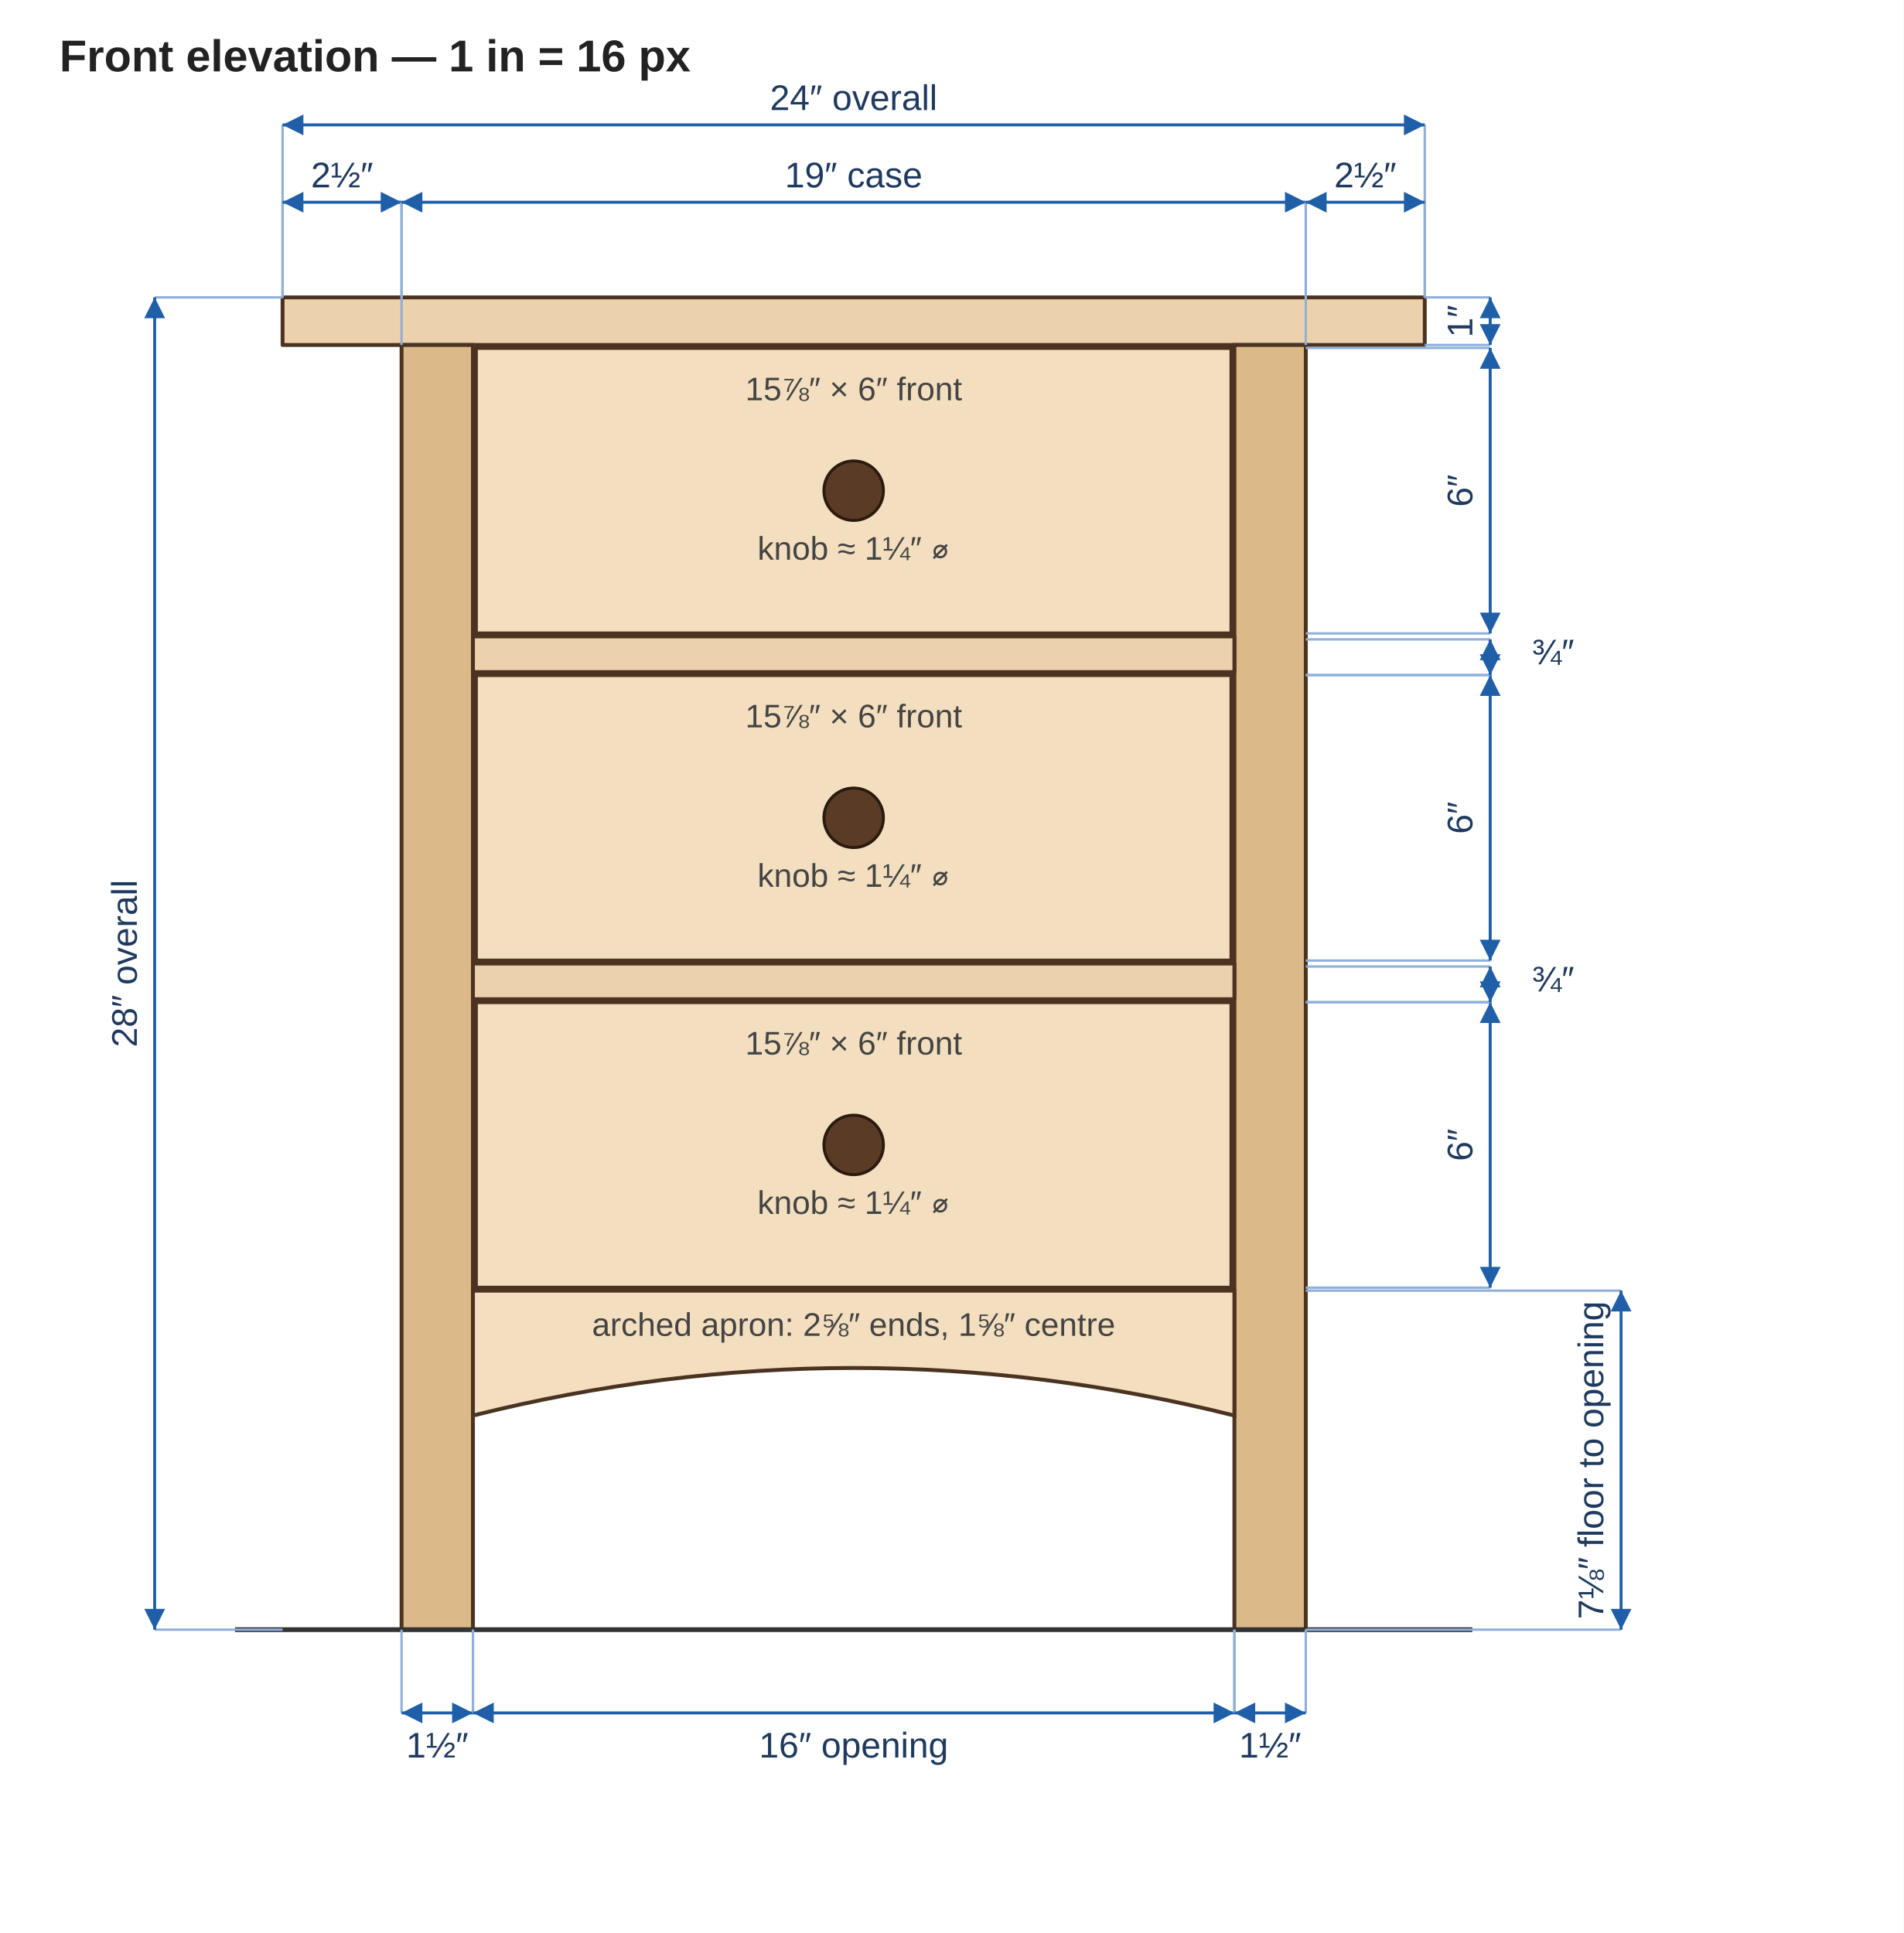
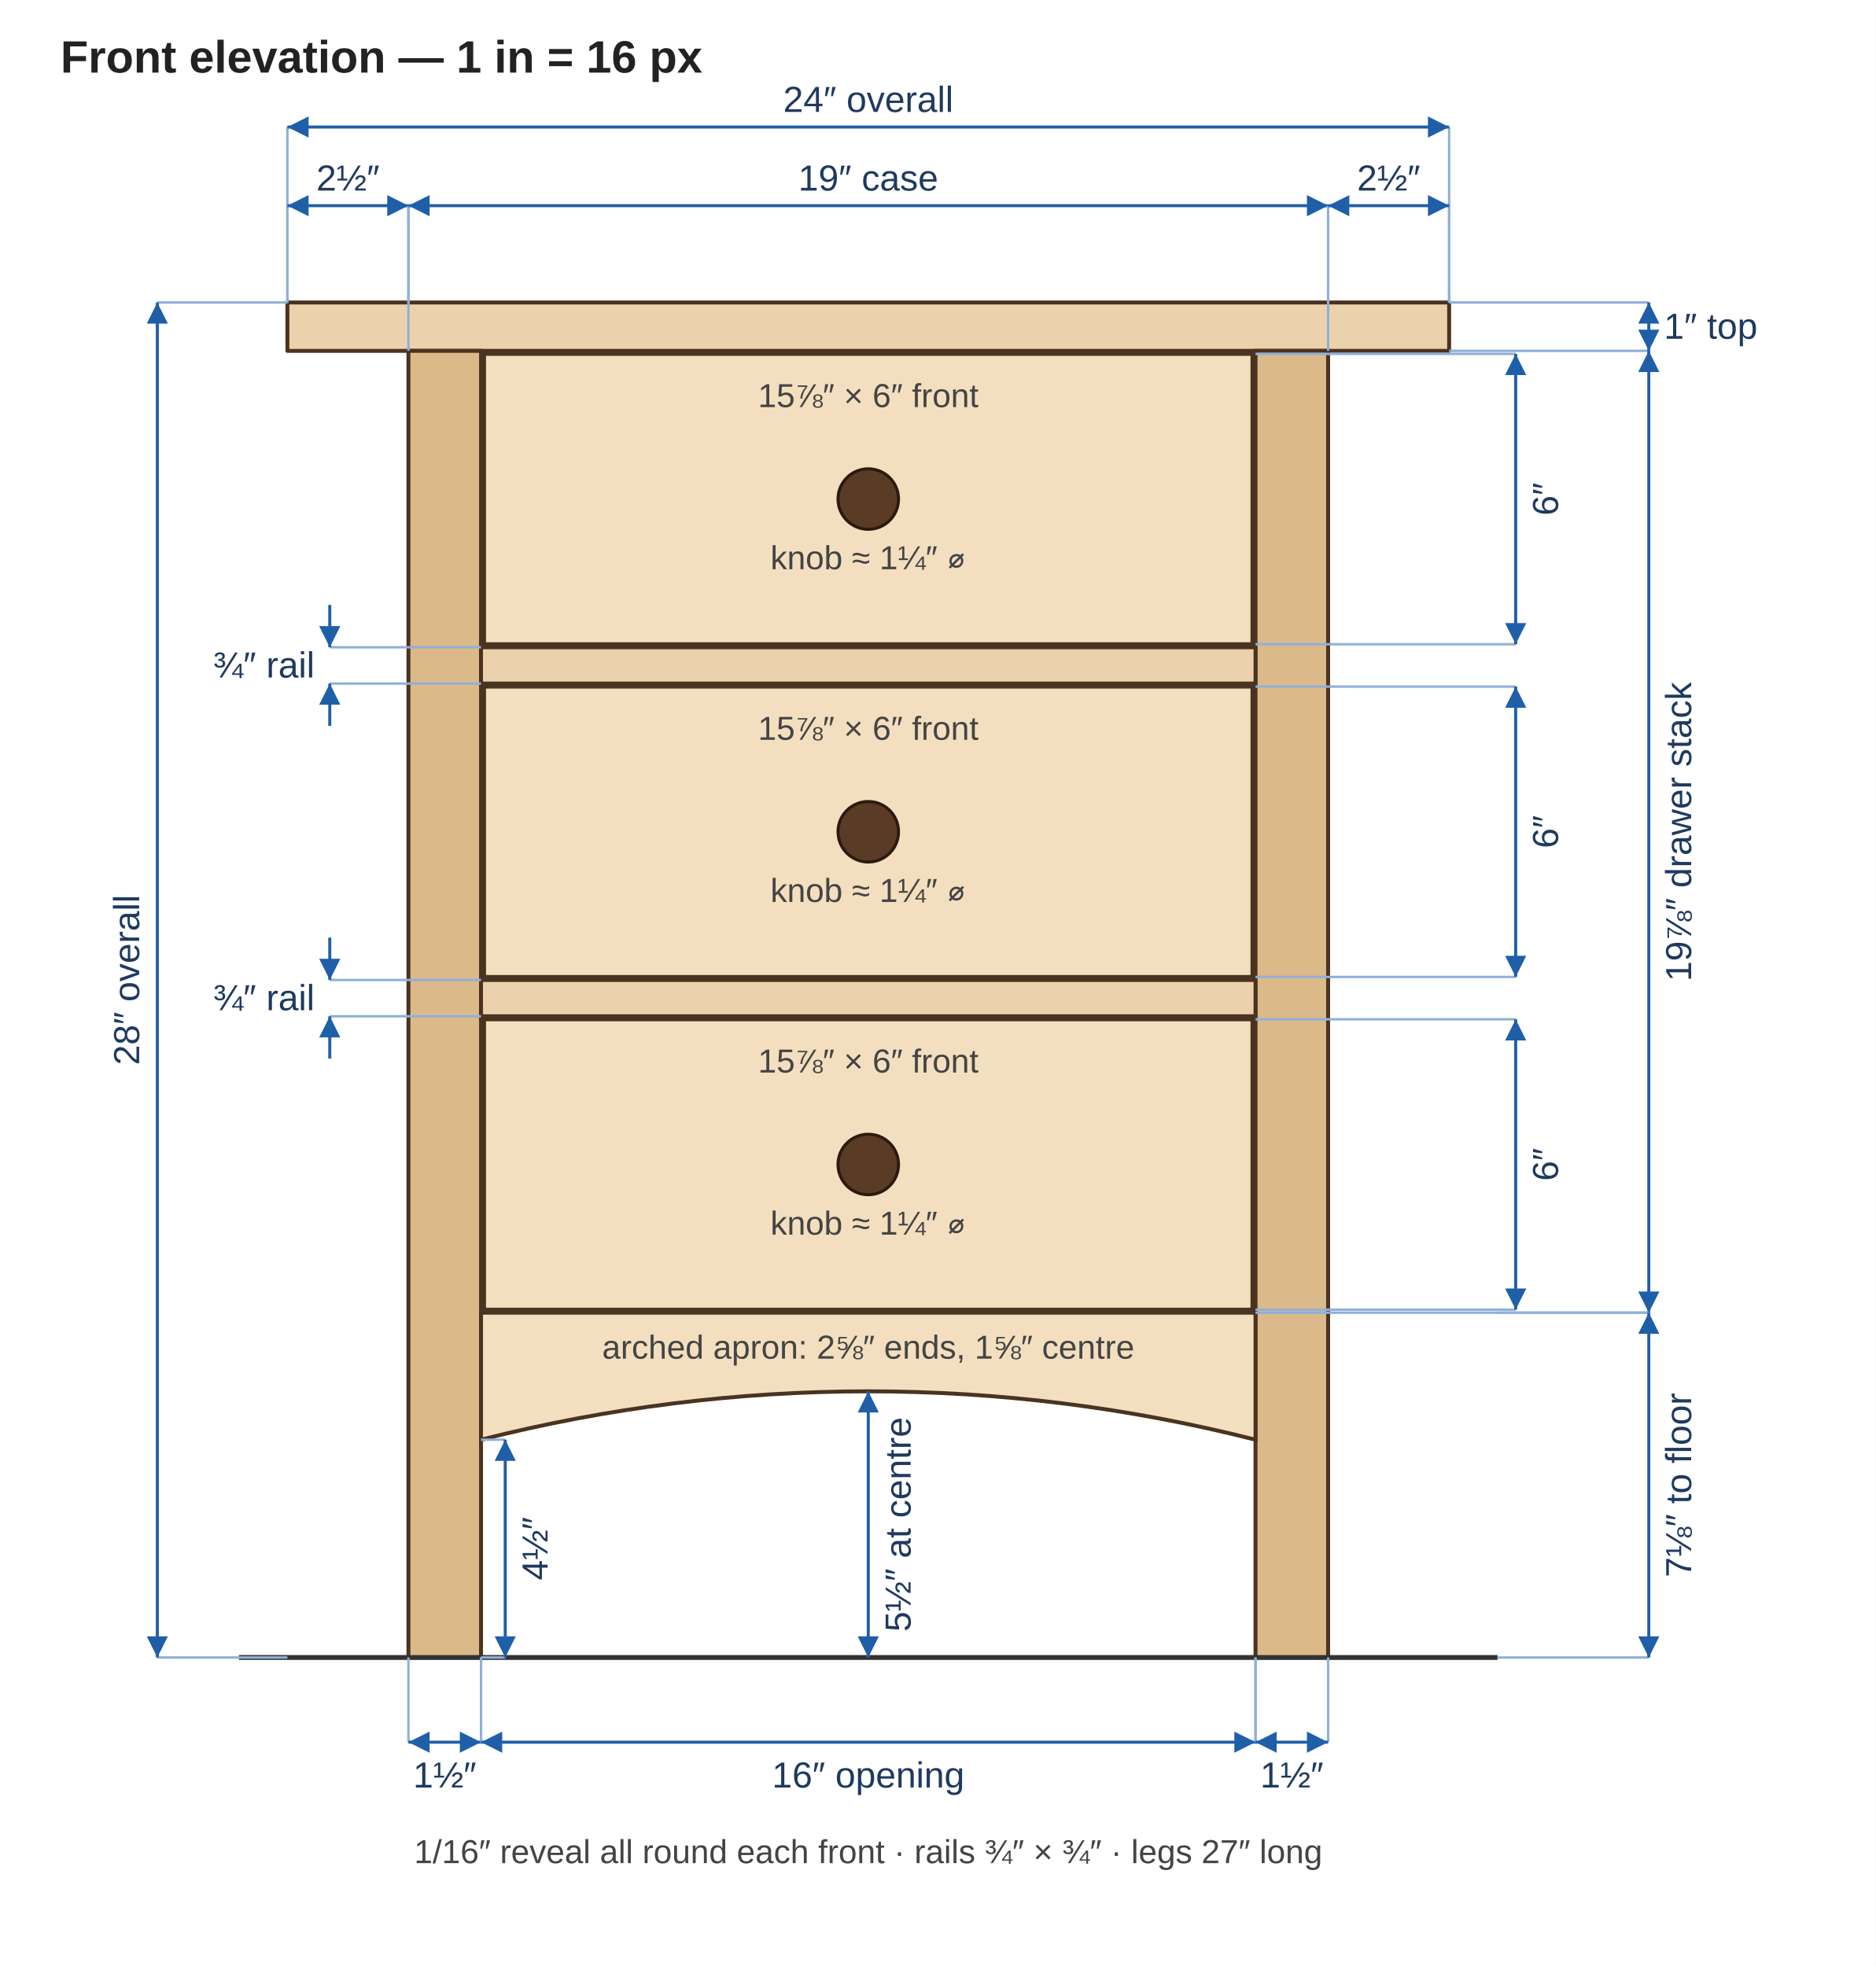
- <svg xmlns="http://www.w3.org/2000/svg" viewBox="0 0 640 650" width="640" height="650" role="img" aria-label="Heartwood Shaker nightstand, front elevation">
+ <svg xmlns="http://www.w3.org/2000/svg" viewBox="0 0 620 650" width="620" height="650" role="img" aria-label="Heartwood Shaker nightstand, front elevation">
  <style>
  .bg{fill:#fff}
  .wood{fill:#ecd2ac;stroke:#4a3320;stroke-width:1.3;stroke-linejoin:round}
  .leg{fill:#dcb988;stroke:#4a3320;stroke-width:1.3}
  .face{fill:#f3dfbf;stroke:#4a3320;stroke-width:1.3}
  .pull{fill:#5a3b26;stroke:#2b1a0f;stroke-width:1}
  .shelf{fill:#e6c79c;stroke:#4a3320;stroke-width:1.3}
  .hid{fill:none;stroke:#7a6a5a;stroke-width:1.1;stroke-dasharray:5 3}
  .spacer{fill:#cfc3b4;stroke:#6b5b4b;stroke-width:1}
  .floor{stroke:#333;stroke-width:1.6}
  .dim{stroke:#1f5fa8;stroke-width:1;fill:none}
  .ext{stroke:#8fb0d8;stroke-width:.8}
  .t{font:12px 'Helvetica Neue',Arial,sans-serif;fill:#1f3a5f}
  .n{font:11px 'Helvetica Neue',Arial,sans-serif;fill:#444}
  .h{font:600 15px 'Helvetica Neue',Arial,sans-serif;fill:#222}
</style>
  <defs>
    <marker id="a" viewBox="0 0 8 8" refX="8" refY="4" markerWidth="7" markerHeight="7" orient="auto-start-reverse">
      <path d="M0,0 L8,4 L0,8 z" fill="#1f5fa8" />
    </marker>
  </defs>
-   <rect class="bg" width="640" height="650" />
+   <rect class="bg" width="620" height="650" />
  <text class="h" x="20.0" y="24.0" text-anchor="start">Front elevation — 1 in = 16 px</text>
  <rect class="wood" x="95.00" y="100.00" width="384.00" height="16.00" />
  <rect class="leg" x="135.00" y="116.00" width="24.00" height="432.00" />
  <rect class="leg" x="415.00" y="116.00" width="24.00" height="432.00" />
  <rect class="wood" x="159.00" y="214.00" width="256.00" height="12.00" />
  <rect class="wood" x="159.00" y="324.00" width="256.00" height="12.00" />
  <rect class="face" x="160.00" y="117.00" width="254.00" height="96.00" />
  <circle class="pull" cx="287.0" cy="165.0" r="10.0" />
  <text class="n" x="287.0" y="134.6" text-anchor="middle">15⅞″ × 6″ front</text>
  <text class="n" x="287.0" y="188.2" text-anchor="middle">knob ≈ 1¼″ ⌀</text>
  <rect class="face" x="160.00" y="227.00" width="254.00" height="96.00" />
  <circle class="pull" cx="287.0" cy="275.0" r="10.0" />
  <text class="n" x="287.0" y="244.6" text-anchor="middle">15⅞″ × 6″ front</text>
  <text class="n" x="287.0" y="298.2" text-anchor="middle">knob ≈ 1¼″ ⌀</text>
  <rect class="face" x="160.00" y="337.00" width="254.00" height="96.00" />
  <circle class="pull" cx="287.0" cy="385.0" r="10.0" />
  <text class="n" x="287.0" y="354.6" text-anchor="middle">15⅞″ × 6″ front</text>
  <text class="n" x="287.0" y="408.2" text-anchor="middle">knob ≈ 1¼″ ⌀</text>
-   <path class="face" d="M159.0,434.0 L415.0,434.0 L415.0,476.0 Q287.0,444.0 159.0,476.0 Z" />
+   <path class="face" d="M159.0,434.0 L415.0,434.0 L415.0,476.0 A520.0,520.0 0 0 0 159.0,476.0 Z" />
  <text class="n" x="287.0" y="449.2" text-anchor="middle">arched apron: 2⅝″ ends, 1⅝″ centre</text>
  <line class="floor" x1="79.0" y1="548.0" x2="495.0" y2="548.0" />
  <line class="ext" x1="95.0" y1="42.0" x2="95.0" y2="100.0" />
  <line class="ext" x1="479.0" y1="42.0" x2="479.0" y2="100.0" />
  <line class="dim" x1="95.0" y1="42.0" x2="479.0" y2="42.0" marker-start="url(#a)" marker-end="url(#a)" />
  <text class="t" x="287.0" y="37.0" text-anchor="middle">24″ overall</text>
  <line class="ext" x1="95.0" y1="68.0" x2="95.0" y2="100.0" />
  <line class="ext" x1="135.0" y1="68.0" x2="135.0" y2="100.0" />
  <line class="dim" x1="95.0" y1="68.0" x2="135.0" y2="68.0" marker-start="url(#a)" marker-end="url(#a)" />
  <text class="t" x="115.0" y="63.0" text-anchor="middle">2½″</text>
  <line class="ext" x1="135.0" y1="68.0" x2="135.0" y2="116.0" />
  <line class="ext" x1="439.0" y1="68.0" x2="439.0" y2="116.0" />
  <line class="dim" x1="135.0" y1="68.0" x2="439.0" y2="68.0" marker-start="url(#a)" marker-end="url(#a)" />
  <text class="t" x="287.0" y="63.0" text-anchor="middle">19″ case</text>
  <line class="ext" x1="439.0" y1="68.0" x2="439.0" y2="100.0" />
  <line class="ext" x1="479.0" y1="68.0" x2="479.0" y2="100.0" />
  <line class="dim" x1="439.0" y1="68.0" x2="479.0" y2="68.0" marker-start="url(#a)" marker-end="url(#a)" />
  <text class="t" x="459.0" y="63.0" text-anchor="middle">2½″</text>
  <line class="ext" x1="52.0" y1="100.0" x2="95.0" y2="100.0" />
  <line class="ext" x1="52.0" y1="548.0" x2="95.0" y2="548.0" />
  <line class="dim" x1="52.0" y1="100.0" x2="52.0" y2="548.0" marker-start="url(#a)" marker-end="url(#a)" />
  <text class="t" transform="translate(46.0,324.0) rotate(-90)" text-anchor="middle">28″ overall</text>
-   <line class="ext" x1="501.0" y1="100.0" x2="479.0" y2="100.0" />
-   <line class="ext" x1="501.0" y1="116.0" x2="479.0" y2="116.0" />
-   <line class="dim" x1="501.0" y1="100.0" x2="501.0" y2="116.0" marker-start="url(#a)" marker-end="url(#a)" />
-   <text class="t" transform="translate(495.0,108.0) rotate(-90)" text-anchor="middle">1″</text>
-   <line class="ext" x1="501.0" y1="117.0" x2="439.0" y2="117.0" />
-   <line class="ext" x1="501.0" y1="213.0" x2="439.0" y2="213.0" />
+   <line class="ext" x1="109.0" y1="214.0" x2="159.0" y2="214.0" />
+   <line class="ext" x1="109.0" y1="226.0" x2="159.0" y2="226.0" />
+   <line class="dim" x1="109.0" y1="200.0" x2="109.0" y2="214.0" marker-end="url(#a)" />
+   <line class="dim" x1="109.0" y1="240.0" x2="109.0" y2="226.0" marker-end="url(#a)" />
+   <text class="t" x="104.0" y="224.0" text-anchor="end">¾″ rail</text>
+   <line class="ext" x1="109.0" y1="324.0" x2="159.0" y2="324.0" />
+   <line class="ext" x1="109.0" y1="336.0" x2="159.0" y2="336.0" />
+   <line class="dim" x1="109.0" y1="310.0" x2="109.0" y2="324.0" marker-end="url(#a)" />
+   <line class="dim" x1="109.0" y1="350.0" x2="109.0" y2="336.0" marker-end="url(#a)" />
+   <text class="t" x="104.0" y="334.0" text-anchor="end">¾″ rail</text>
+   <line class="ext" x1="501.0" y1="117.0" x2="415.0" y2="117.0" />
+   <line class="ext" x1="501.0" y1="213.0" x2="415.0" y2="213.0" />
  <line class="dim" x1="501.0" y1="117.0" x2="501.0" y2="213.0" marker-start="url(#a)" marker-end="url(#a)" />
-   <text class="t" transform="translate(495.0,165.0) rotate(-90)" text-anchor="middle">6″</text>
-   <line class="ext" x1="501.0" y1="227.0" x2="439.0" y2="227.0" />
-   <line class="ext" x1="501.0" y1="323.0" x2="439.0" y2="323.0" />
+   <text class="t" transform="translate(515.0,165.0) rotate(-90)" text-anchor="middle">6″</text>
+   <line class="ext" x1="501.0" y1="227.0" x2="415.0" y2="227.0" />
+   <line class="ext" x1="501.0" y1="323.0" x2="415.0" y2="323.0" />
  <line class="dim" x1="501.0" y1="227.0" x2="501.0" y2="323.0" marker-start="url(#a)" marker-end="url(#a)" />
-   <text class="t" transform="translate(495.0,275.0) rotate(-90)" text-anchor="middle">6″</text>
-   <line class="ext" x1="501.0" y1="337.0" x2="439.0" y2="337.0" />
-   <line class="ext" x1="501.0" y1="433.0" x2="439.0" y2="433.0" />
+   <text class="t" transform="translate(515.0,275.0) rotate(-90)" text-anchor="middle">6″</text>
+   <line class="ext" x1="501.0" y1="337.0" x2="415.0" y2="337.0" />
+   <line class="ext" x1="501.0" y1="433.0" x2="415.0" y2="433.0" />
  <line class="dim" x1="501.0" y1="337.0" x2="501.0" y2="433.0" marker-start="url(#a)" marker-end="url(#a)" />
-   <text class="t" transform="translate(495.0,385.0) rotate(-90)" text-anchor="middle">6″</text>
-   <line class="ext" x1="501.0" y1="215.0" x2="439.0" y2="215.0" />
-   <line class="ext" x1="501.0" y1="227.0" x2="439.0" y2="227.0" />
-   <line class="dim" x1="501.0" y1="215.0" x2="501.0" y2="227.0" marker-start="url(#a)" marker-end="url(#a)" />
-   <text class="t" transform="translate(495.0,221.0) rotate(-90)" text-anchor="middle" />
-   <line class="ext" x1="501.0" y1="325.0" x2="439.0" y2="325.0" />
-   <line class="ext" x1="501.0" y1="337.0" x2="439.0" y2="337.0" />
-   <line class="dim" x1="501.0" y1="325.0" x2="501.0" y2="337.0" marker-start="url(#a)" marker-end="url(#a)" />
-   <text class="t" transform="translate(495.0,331.0) rotate(-90)" text-anchor="middle" />
-   <text class="t" x="515.0" y="223.4" text-anchor="start">¾″</text>
-   <text class="t" x="515.0" y="333.4" text-anchor="start">¾″</text>
-   <line class="ext" x1="545.0" y1="434.0" x2="439.0" y2="434.0" />
-   <line class="ext" x1="545.0" y1="548.0" x2="439.0" y2="548.0" />
+   <text class="t" transform="translate(515.0,385.0) rotate(-90)" text-anchor="middle">6″</text>
+   <line class="ext" x1="545.0" y1="100.0" x2="479.0" y2="100.0" />
+   <line class="ext" x1="545.0" y1="116.0" x2="479.0" y2="116.0" />
+   <line class="dim" x1="545.0" y1="100.0" x2="545.0" y2="116.0" marker-start="url(#a)" marker-end="url(#a)" />
+   <text class="t" x="550.0" y="112.0" text-anchor="start">1″ top</text>
+   <line class="ext" x1="545.0" y1="434.0" x2="415.0" y2="434.0" />
+   <line class="dim" x1="545.0" y1="116.0" x2="545.0" y2="434.0" marker-start="url(#a)" marker-end="url(#a)" />
+   <text class="t" transform="translate(559.0,275.0) rotate(-90)" text-anchor="middle">19⅞″ drawer stack</text>
+   <line class="ext" x1="545.0" y1="434.0" x2="495.0" y2="434.0" />
+   <line class="ext" x1="545.0" y1="548.0" x2="495.0" y2="548.0" />
  <line class="dim" x1="545.0" y1="434.0" x2="545.0" y2="548.0" marker-start="url(#a)" marker-end="url(#a)" />
-   <text class="t" transform="translate(539.0,491.0) rotate(-90)" text-anchor="middle">7⅛″ floor to opening</text>
+   <text class="t" transform="translate(559.0,491.0) rotate(-90)" text-anchor="middle">7⅛″ to floor</text>
+   <line class="ext" x1="167.0" y1="476.0" x2="159.0" y2="476.0" />
+   <line class="ext" x1="167.0" y1="548.0" x2="159.0" y2="548.0" />
+   <line class="dim" x1="167.0" y1="476.0" x2="167.0" y2="548.0" marker-start="url(#a)" marker-end="url(#a)" />
+   <text class="t" transform="translate(181.0,512.0) rotate(-90)" text-anchor="middle">4½″</text>
+   <line class="dim" x1="287.0" y1="460.0" x2="287.0" y2="548.0" marker-start="url(#a)" marker-end="url(#a)" />
+   <text class="t" transform="translate(301.0,504.0) rotate(-90)" text-anchor="middle">5½″ at centre</text>
  <line class="ext" x1="135.0" y1="576.0" x2="135.0" y2="548.0" />
  <line class="ext" x1="159.0" y1="576.0" x2="159.0" y2="548.0" />
  <line class="dim" x1="135.0" y1="576.0" x2="159.0" y2="576.0" marker-start="url(#a)" marker-end="url(#a)" />
  <text class="t" x="147.0" y="591.0" text-anchor="middle">1½″</text>
  <line class="ext" x1="159.0" y1="576.0" x2="159.0" y2="548.0" />
  <line class="ext" x1="415.0" y1="576.0" x2="415.0" y2="548.0" />
  <line class="dim" x1="159.0" y1="576.0" x2="415.0" y2="576.0" marker-start="url(#a)" marker-end="url(#a)" />
  <text class="t" x="287.0" y="591.0" text-anchor="middle">16″ opening</text>
  <line class="ext" x1="415.0" y1="576.0" x2="415.0" y2="548.0" />
  <line class="ext" x1="439.0" y1="576.0" x2="439.0" y2="548.0" />
  <line class="dim" x1="415.0" y1="576.0" x2="439.0" y2="576.0" marker-start="url(#a)" marker-end="url(#a)" />
  <text class="t" x="427.0" y="591.0" text-anchor="middle">1½″</text>
+   <text class="n" x="287.0" y="616.0" text-anchor="middle">1/16″ reveal all round each front · rails ¾″ × ¾″ · legs 27″ long</text>
</svg>
